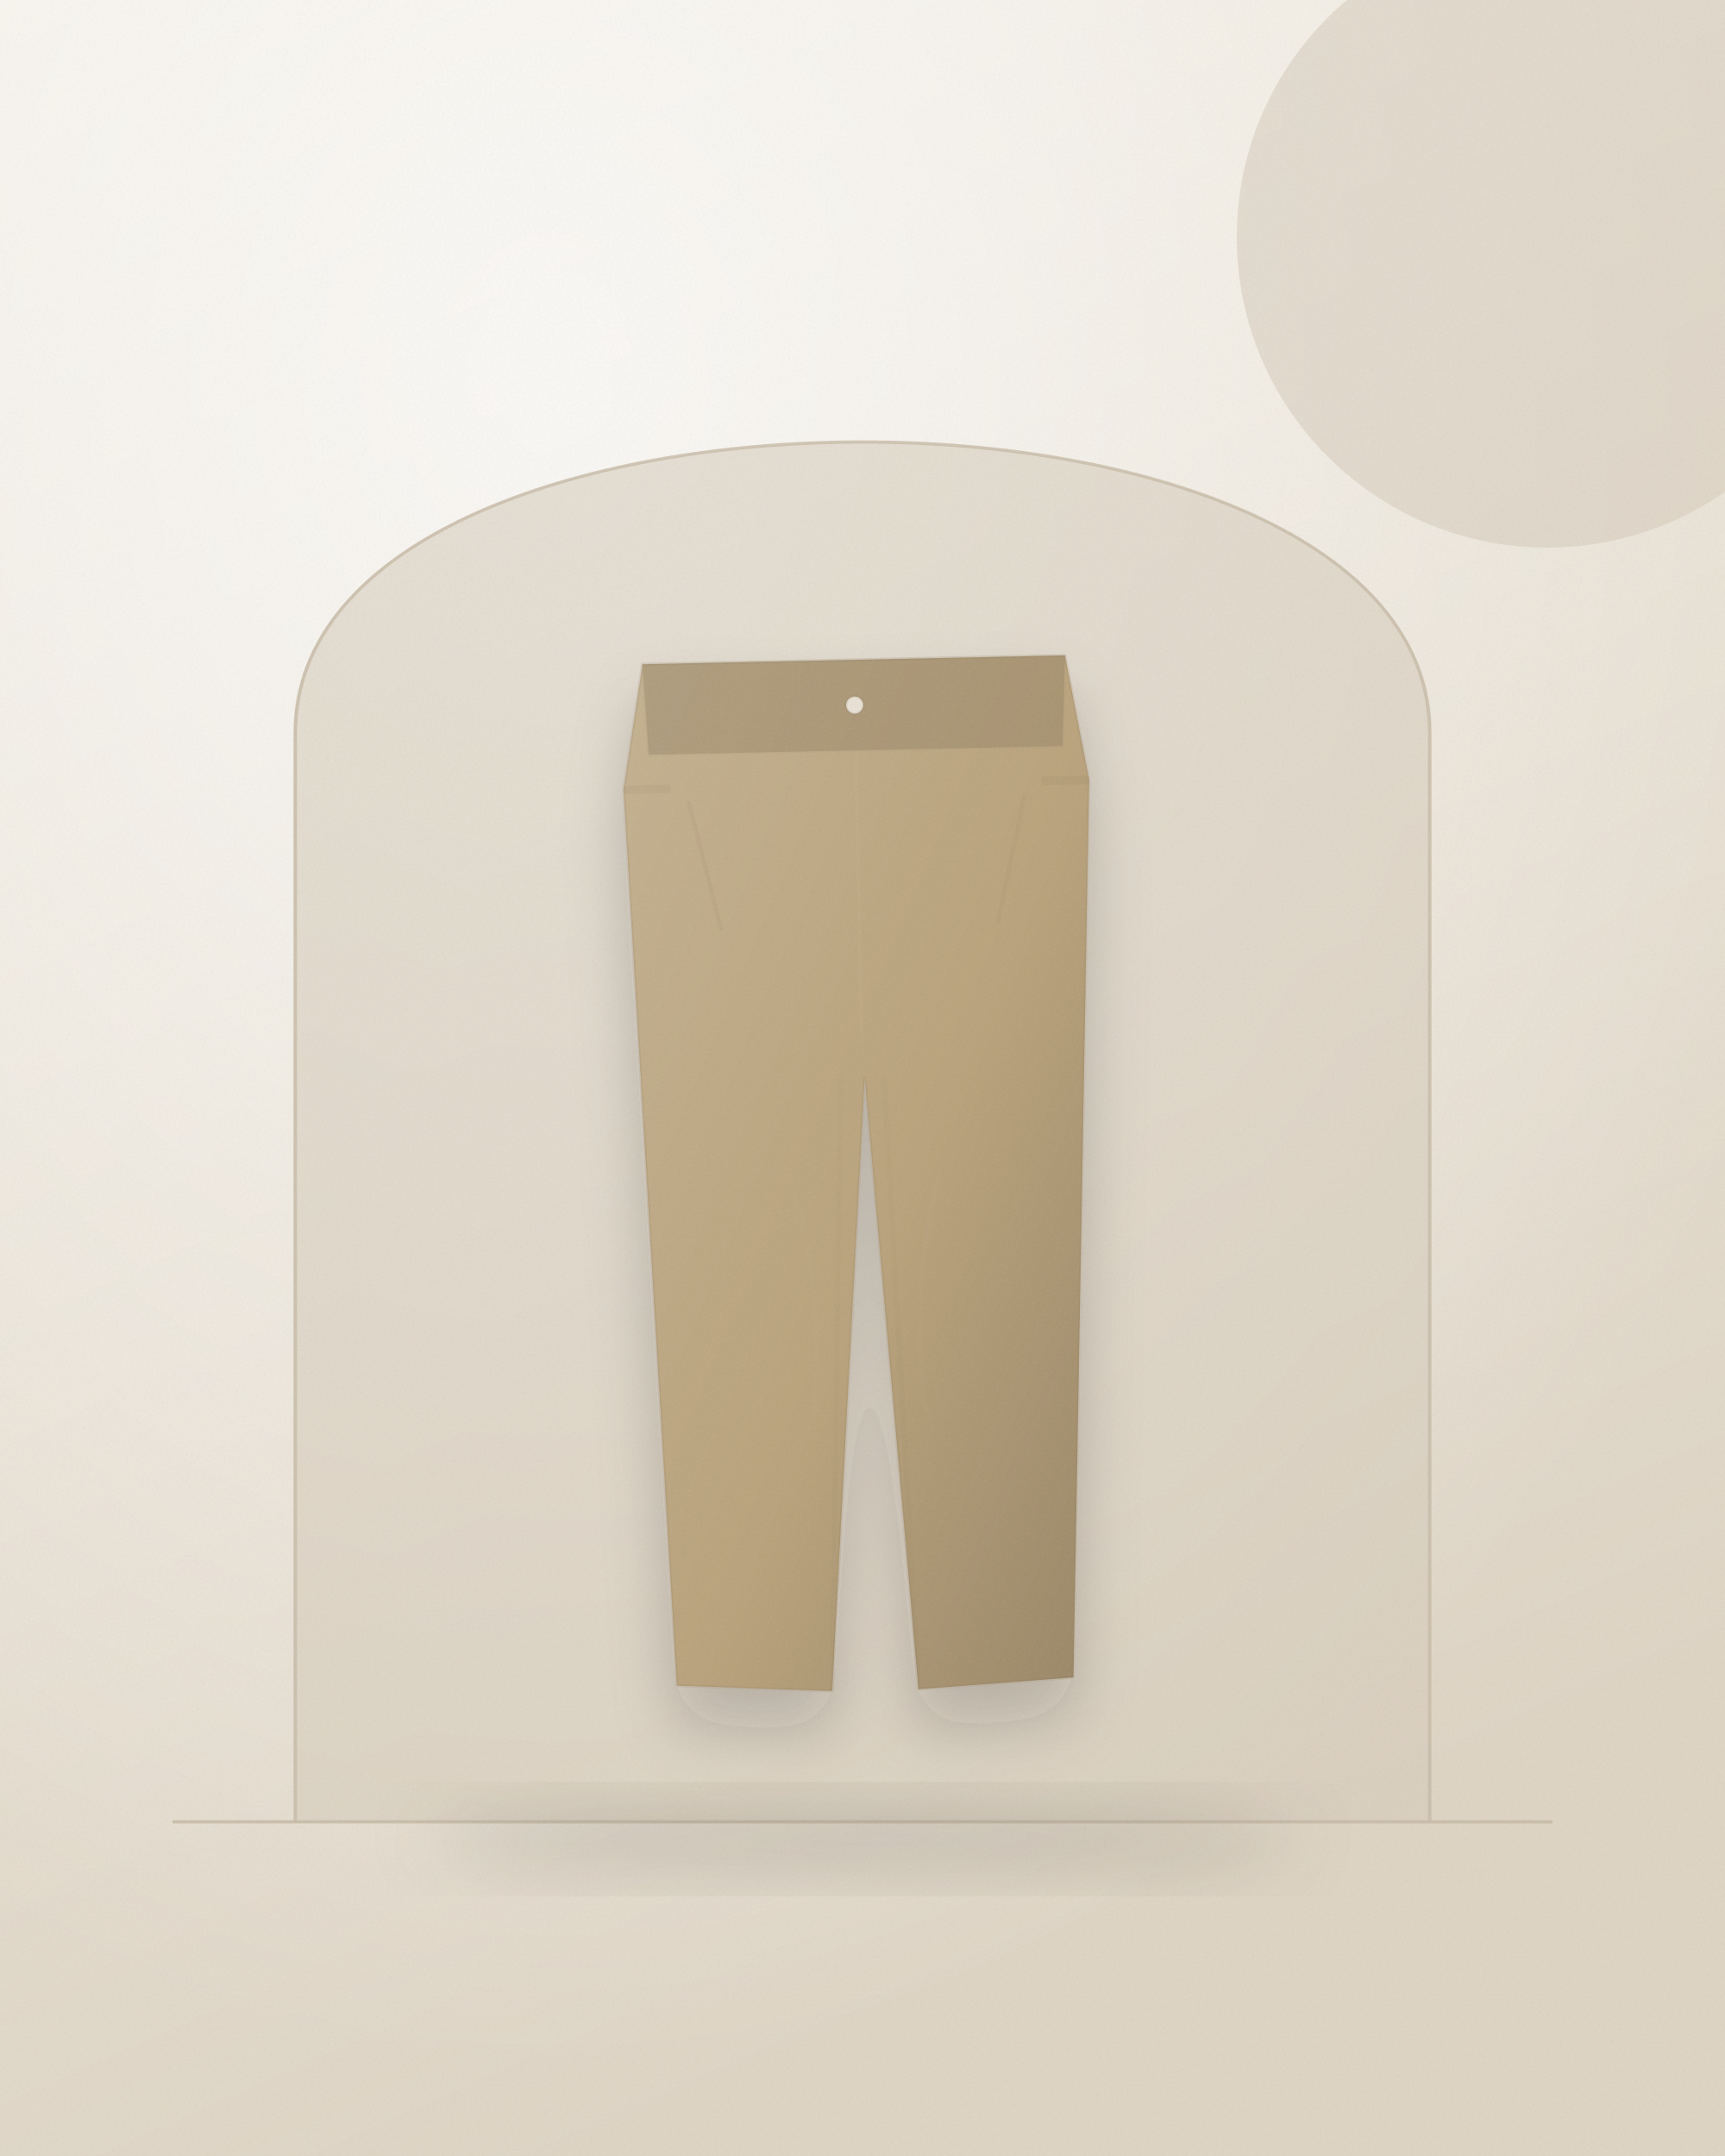
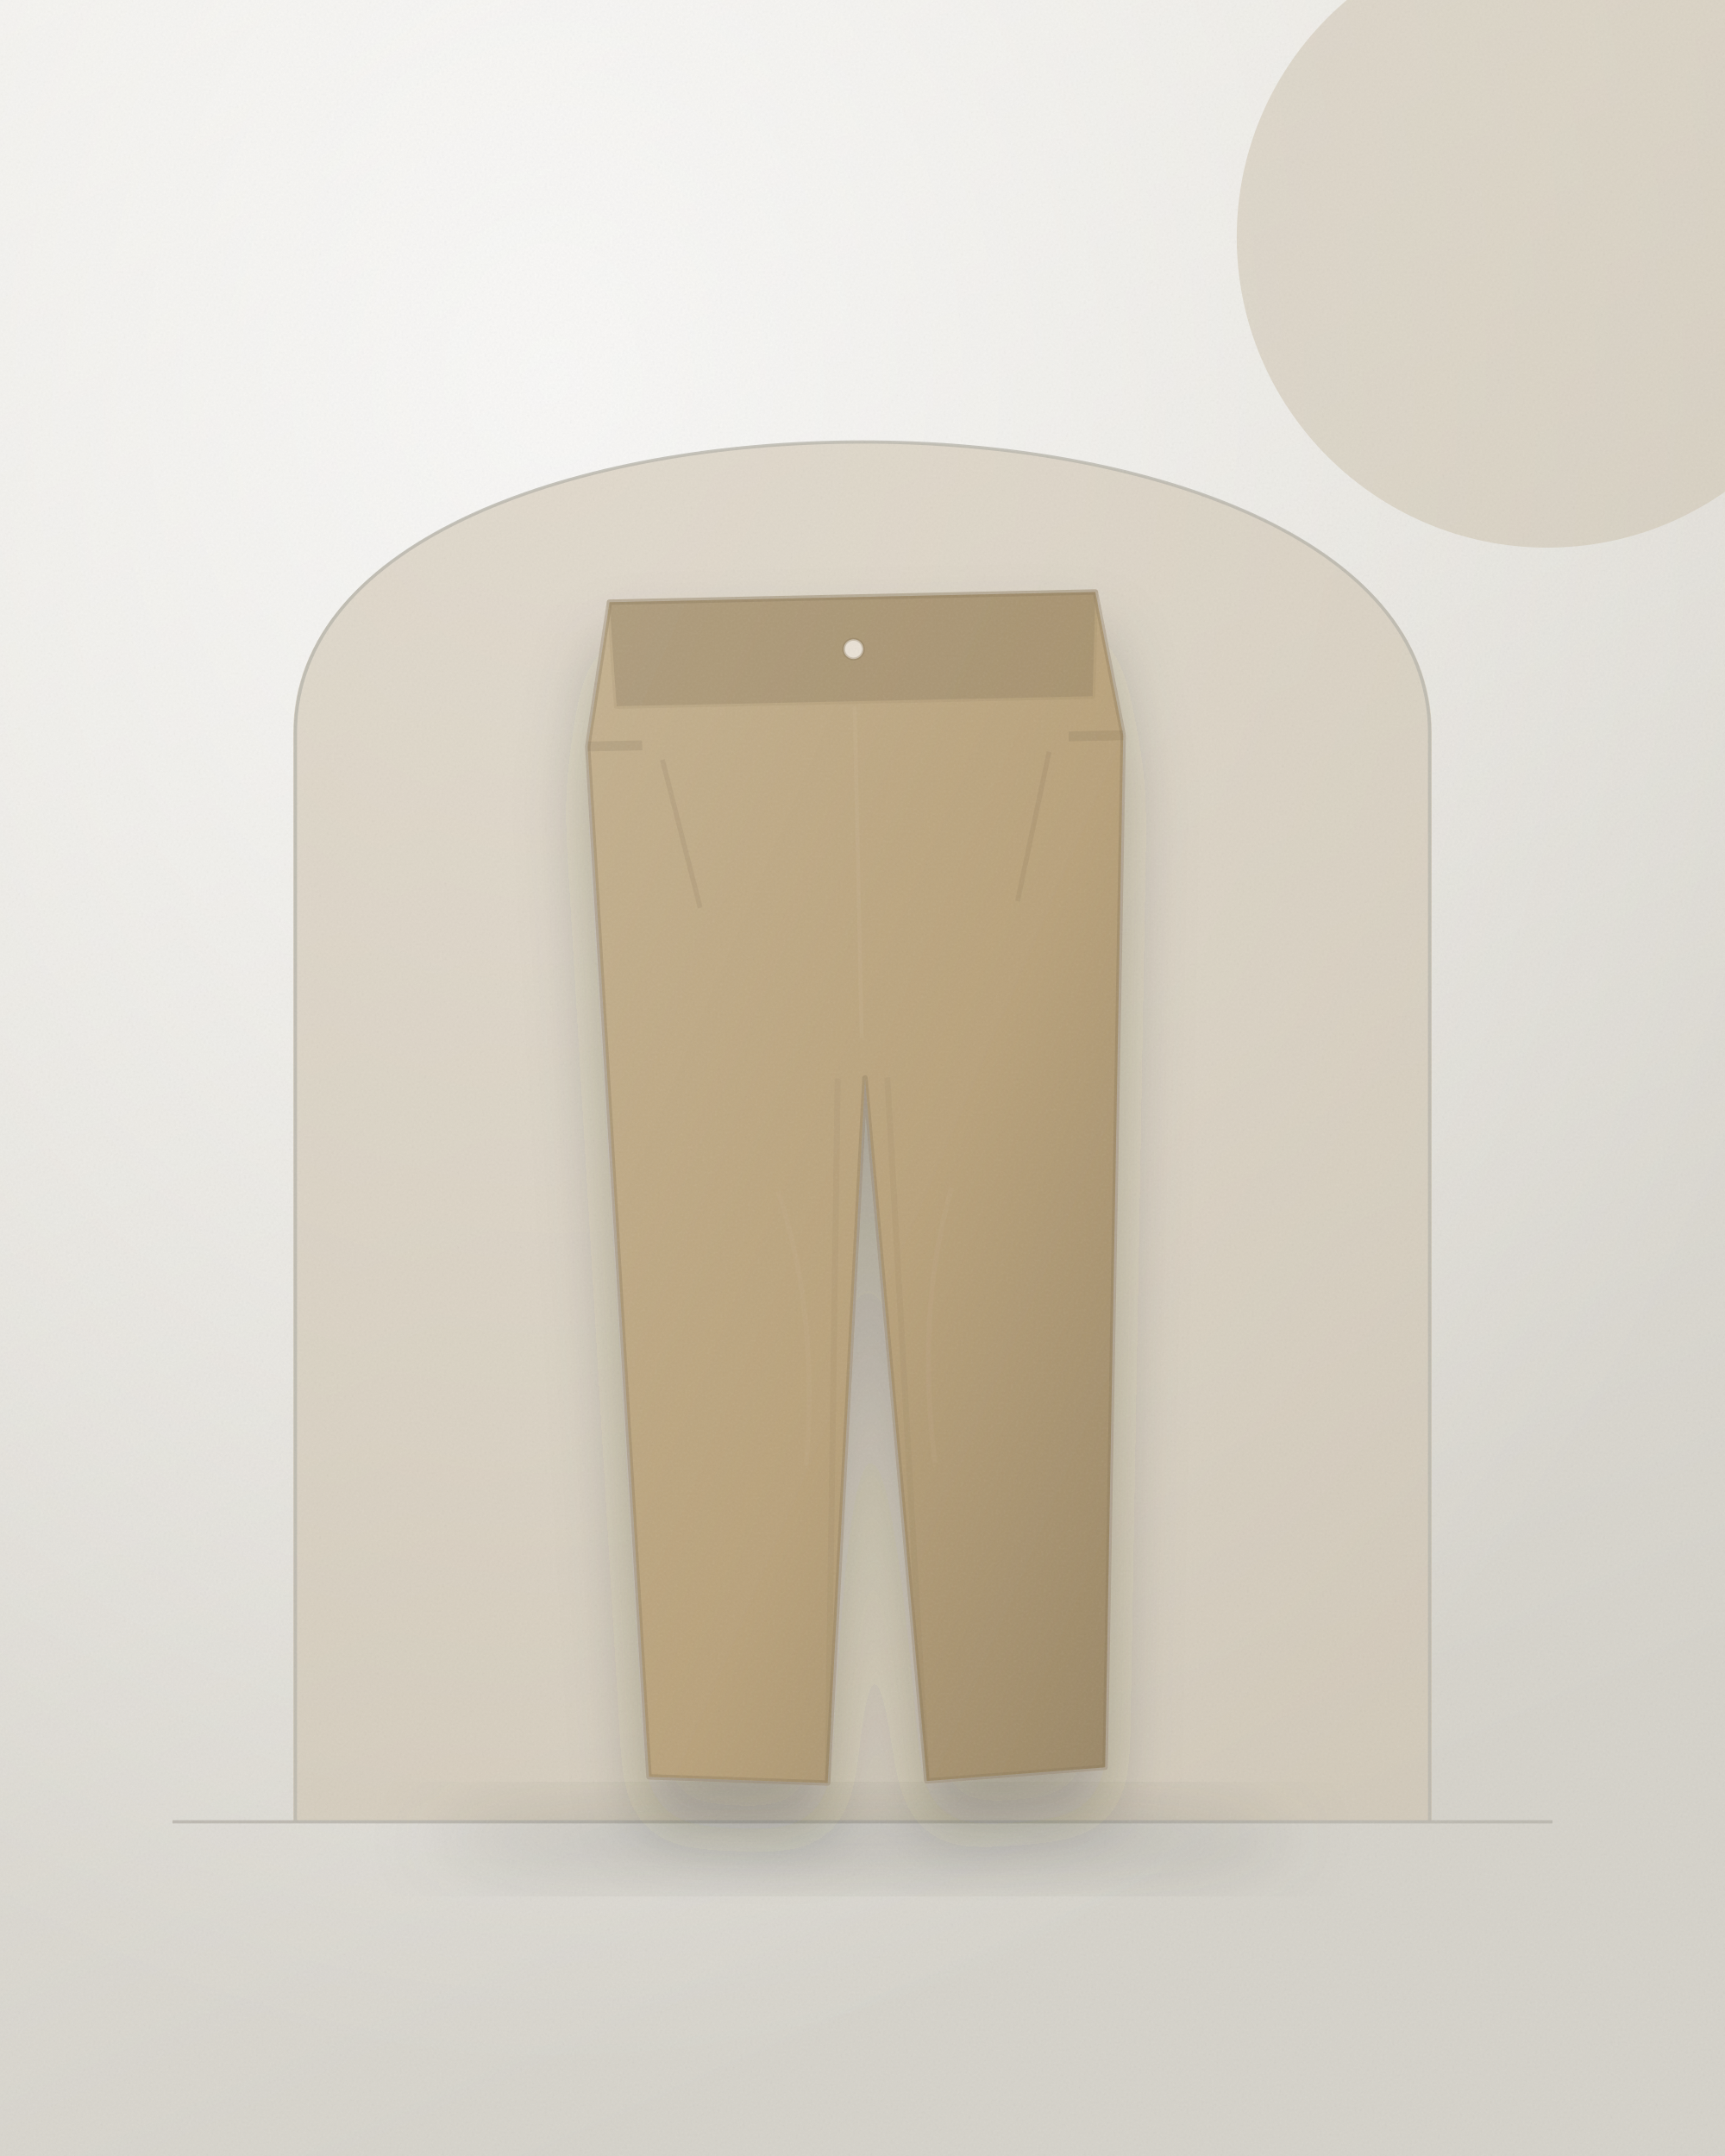
<svg xmlns="http://www.w3.org/2000/svg" viewBox="0 0 800 1000" width="800" height="1000" role="img">
  <defs>
    <linearGradient id="bg" x1="0" y1="0" x2="0.35" y2="1">
-       <stop offset="0" stop-color="#f3eee4" />
-       <stop offset="1" stop-color="#ded4c4" />
+       <stop offset="0" stop-color="#eeece6" />
+       <stop offset="1" stop-color="#d5d2ca" />
    </linearGradient>
    <radialGradient id="glow" cx="32%" cy="18%" r="78%">
      <stop offset="0" stop-color="#ffffff" stop-opacity="0.72" />
      <stop offset="1" stop-color="#ffffff" stop-opacity="0" />
    </radialGradient>
    <linearGradient id="body" x1="0" y1="0" x2="1" y2="1">
      <stop offset="0" stop-color="#c4b190" />
      <stop offset="0.55" stop-color="#b9a27b" />
      <stop offset="1" stop-color="#988565" />
    </linearGradient>
    <linearGradient id="bodySoft" x1="0" y1="0" x2="1" y2="0.7">
      <stop offset="0" stop-color="#d1c2a8" />
      <stop offset="1" stop-color="#b9a27b" />
    </linearGradient>
    <linearGradient id="metal" x1="0" y1="0" x2="1" y2="1">
      <stop offset="0" stop-color="#f3eee2" />
      <stop offset="0.35" stop-color="#cdbfa6" />
      <stop offset="0.62" stop-color="#f8f3e8" />
      <stop offset="1" stop-color="#9d8b70" />
    </linearGradient>
    <filter id="grain">
      <feTurbulence type="fractalNoise" baseFrequency="0.86" numOctaves="2" stitchTiles="stitch" />
      <feColorMatrix type="saturate" values="0" />
      <feComponentTransfer>
        <feFuncA type="linear" slope="0.11" />
      </feComponentTransfer>
    </filter>
    <filter id="objectShadow" x="-30%" y="-30%" width="160%" height="170%">
-       <feDropShadow dx="0" dy="18" stdDeviation="14" flood-color="#2f2a24" flood-opacity="0.2" />
+       <feDropShadow dx="0" dy="22" stdDeviation="16" flood-color="#2b2b28" flood-opacity="0.28" />
    </filter>
    <filter id="blur">
      <feGaussianBlur stdDeviation="18" />
    </filter>
    <filter id="soft">
      <feGaussianBlur stdDeviation="4" />
    </filter>
  </defs>
  <rect width="800" height="1000" fill="url(#bg)" />
  <rect width="800" height="1000" fill="url(#glow)" />
-   <circle cx="717.562" cy="110" r="144" fill="#d5cbba" opacity="0.55" />
-   <path d="M 136 845 L 136 340 C 136 160 664 160 664 340 L 664 845 Z" fill="#d5cbba" opacity="0.58" />
-   <path d="M 137 845 L 137 340 C 137 160 663 160 663 340 L 663 845" fill="none" stroke="#c8bba7" stroke-width="1.5" opacity="0.8" />
-   <line x1="80" y1="845" x2="720" y2="845" stroke="#c8bba7" stroke-width="1.5" opacity="0.9" />
-   <ellipse cx="400" cy="853" rx="200" ry="22" fill="#2f2a24" opacity="0.14" filter="url(#blur)" />
-   <g transform="translate(400 500) scale(1 1) translate(-400 -500)" filter="url(#objectShadow)" stroke="#87765a" stroke-opacity="0.16" stroke-width="1.4" stroke-linejoin="round">
-     <g transform="translate(400 500) rotate(-1.2) scale(1) translate(-400 -500)">
+   <circle cx="717.562" cy="110" r="144" fill="#cec3ae" opacity="0.55" />
+   <path d="M 136 845 L 136 340 C 136 160 664 160 664 340 L 664 845 Z" fill="#cec3ae" opacity="0.58" />
+   <path d="M 137 845 L 137 340 C 137 160 663 160 663 340 L 663 845" fill="none" stroke="#b9b6ad" stroke-width="1.5" opacity="0.8" />
+   <line x1="80" y1="845" x2="720" y2="845" stroke="#b9b6ad" stroke-width="1.5" opacity="0.9" />
+   <ellipse cx="400" cy="853" rx="200" ry="22" fill="#2b2b28" opacity="0.14" filter="url(#blur)" />
+   <g transform="translate(400 500) scale(1 1) translate(-400 -500)" filter="url(#objectShadow)" stroke="#87765a" stroke-opacity="0.34" stroke-width="2.2" stroke-linejoin="round">
+     <g transform="translate(400 500) rotate(-1.2) scale(1.15) translate(-400 -500)">
      <g>
        <path d="M302 306 L498 306 L508 364 L492 780 L420 784 L401 500 L380 784 L308 780 L292 364 Z" fill="url(#body)" />
        <path d="M302 306 L498 306 L496 348 L304 348Z" fill="#87765a" opacity="0.35" />
        <path d="M400 350 L400 484" stroke="#d1c2a8" stroke-width="1.6" opacity="0.35" />
        <path d="M380 784 L390 500 M420 784 L410 500" stroke="#645742" stroke-width="2.4" opacity="0.2" />
        <path d="M322 370 L336 430" stroke="#645742" stroke-width="2" opacity="0.32" />
        <path d="M478 370 L464 430" stroke="#645742" stroke-width="2" opacity="0.32" />
        <circle cx="400" cy="327" r="4" fill="#e9e1d5" stroke="#87765a" stroke-width="1.2" />
        <path d="M292 364 L314 364 M486 364 L508 364" stroke="#645742" stroke-width="4" opacity="0.4" />
        <path d="M365 545 C376 580 378 618 374 656 M435 545 C424 580 422 618 426 656" fill="none" stroke="#d1c2a8" stroke-width="2" opacity="0.22" />
      </g>
    </g>
  </g>
  <rect width="800" height="1000" filter="url(#grain)" opacity="0.72" />
</svg>
